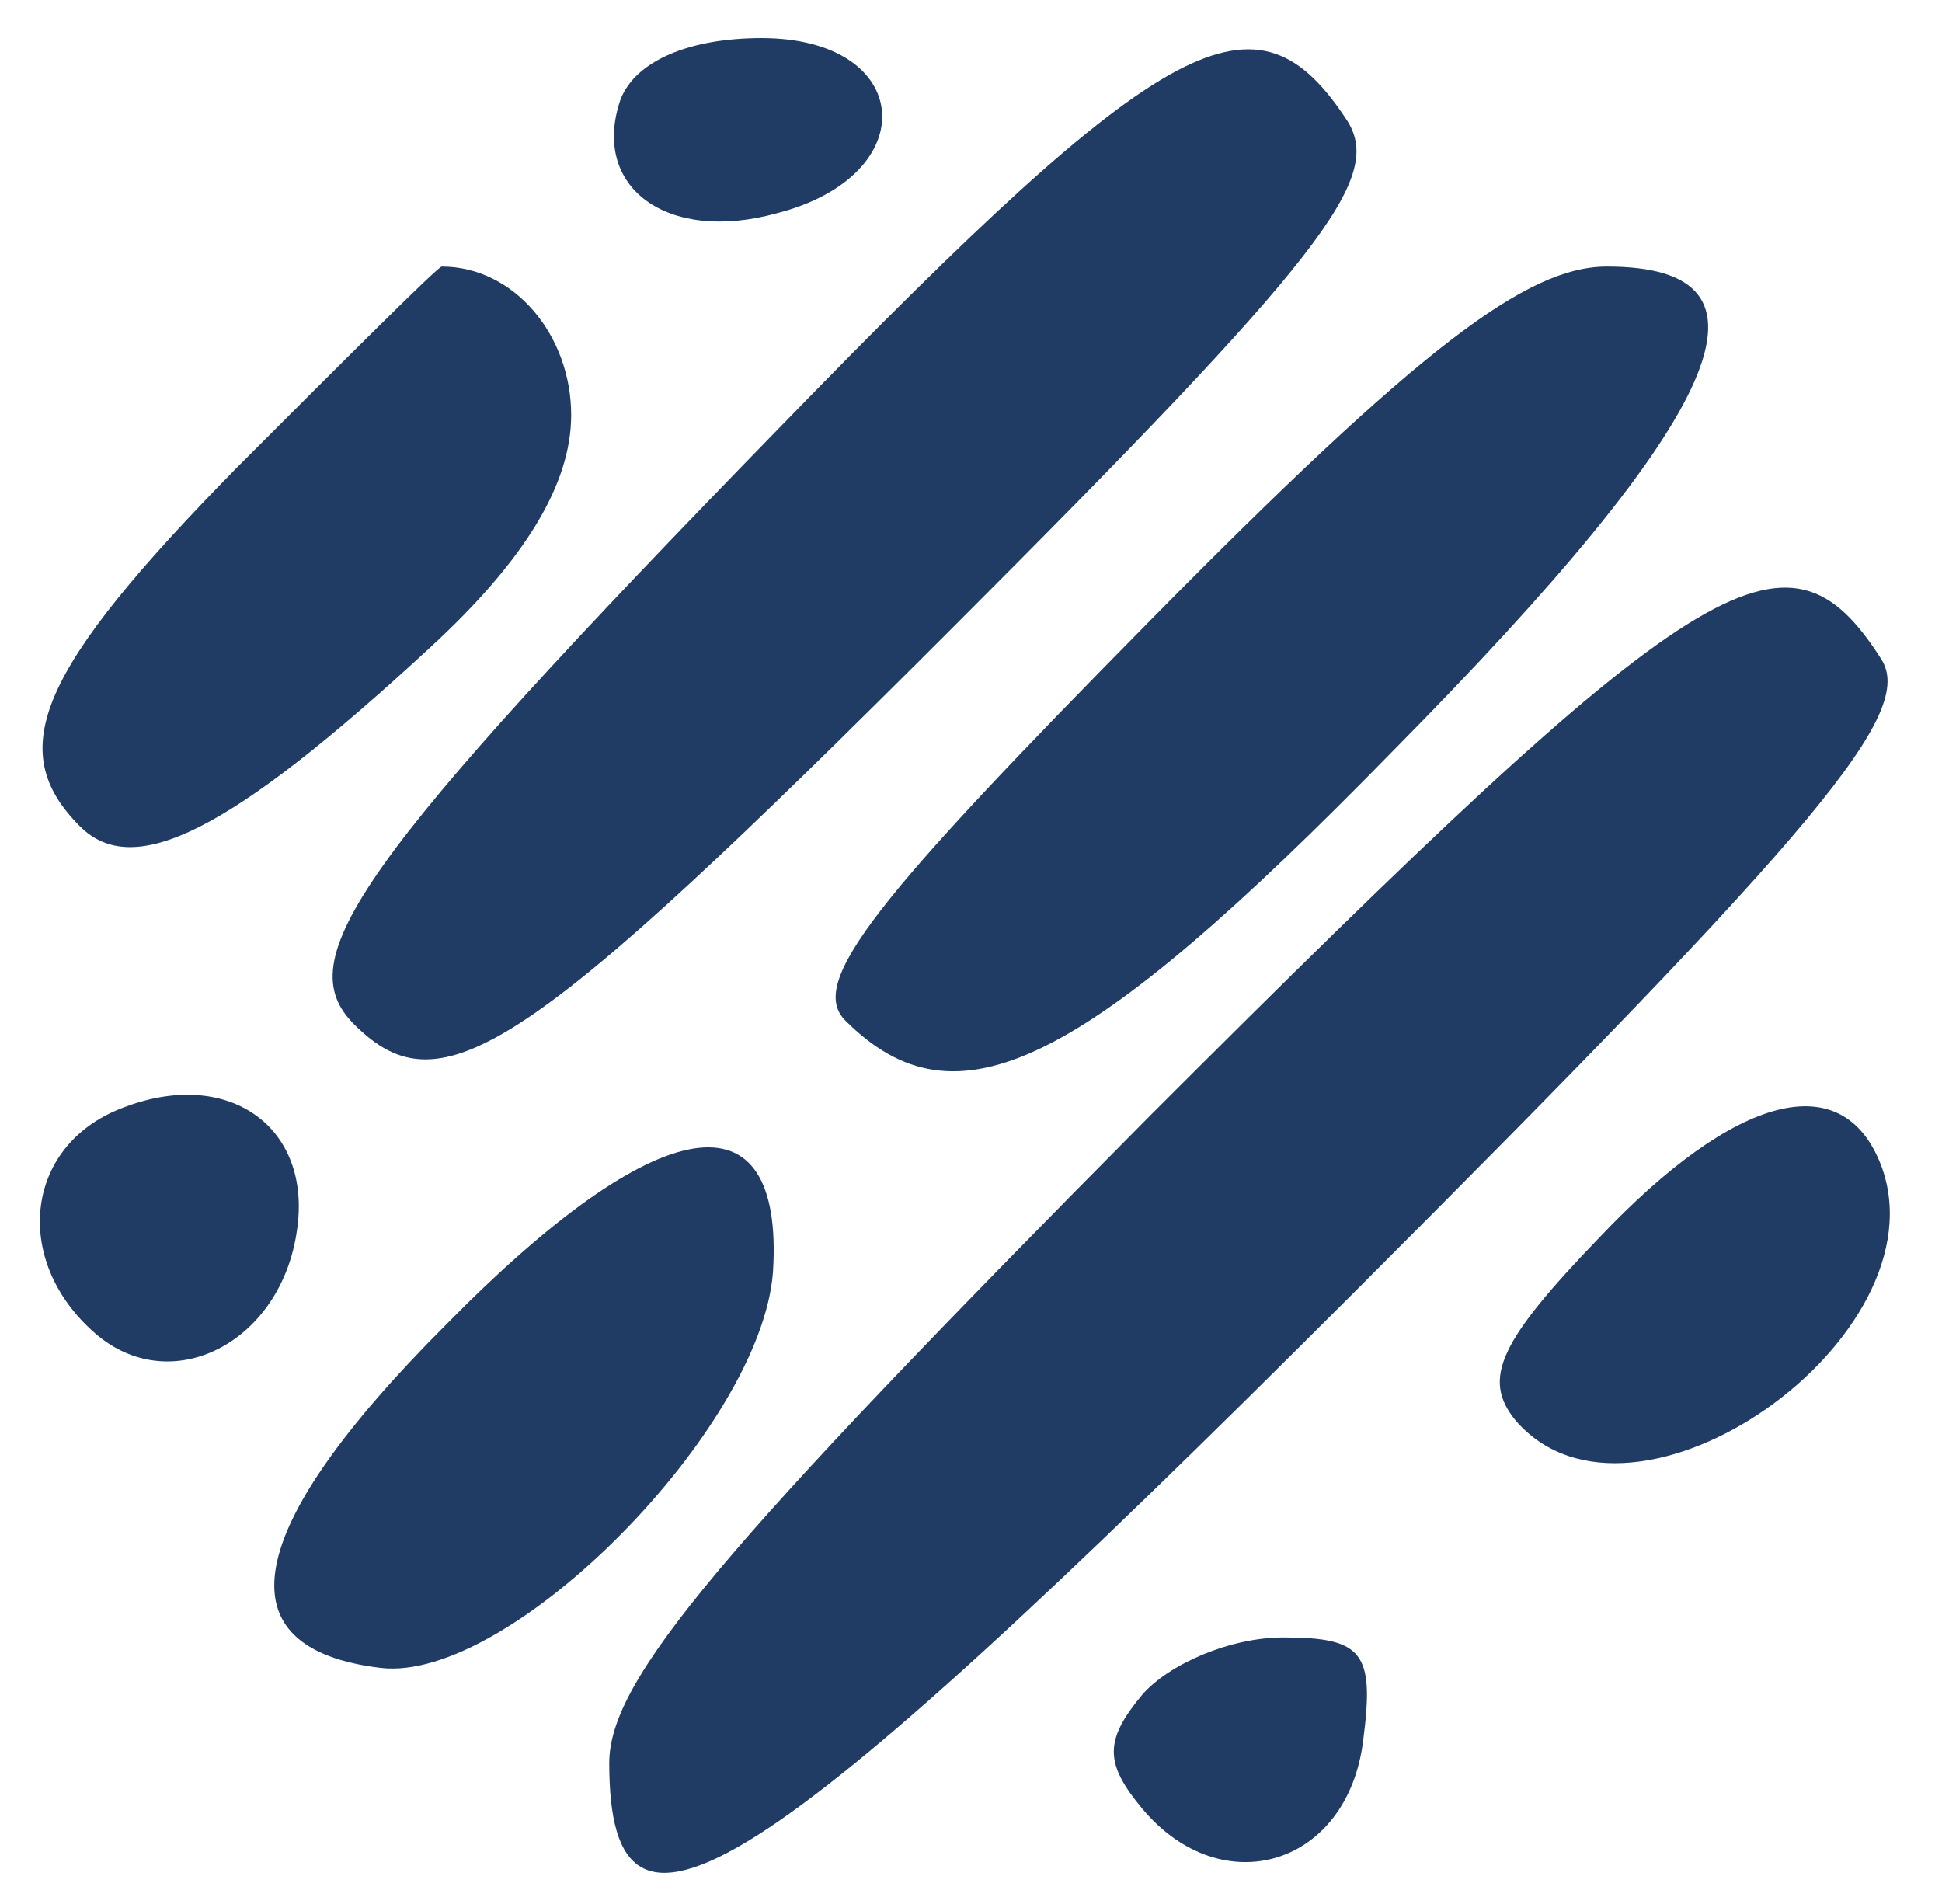
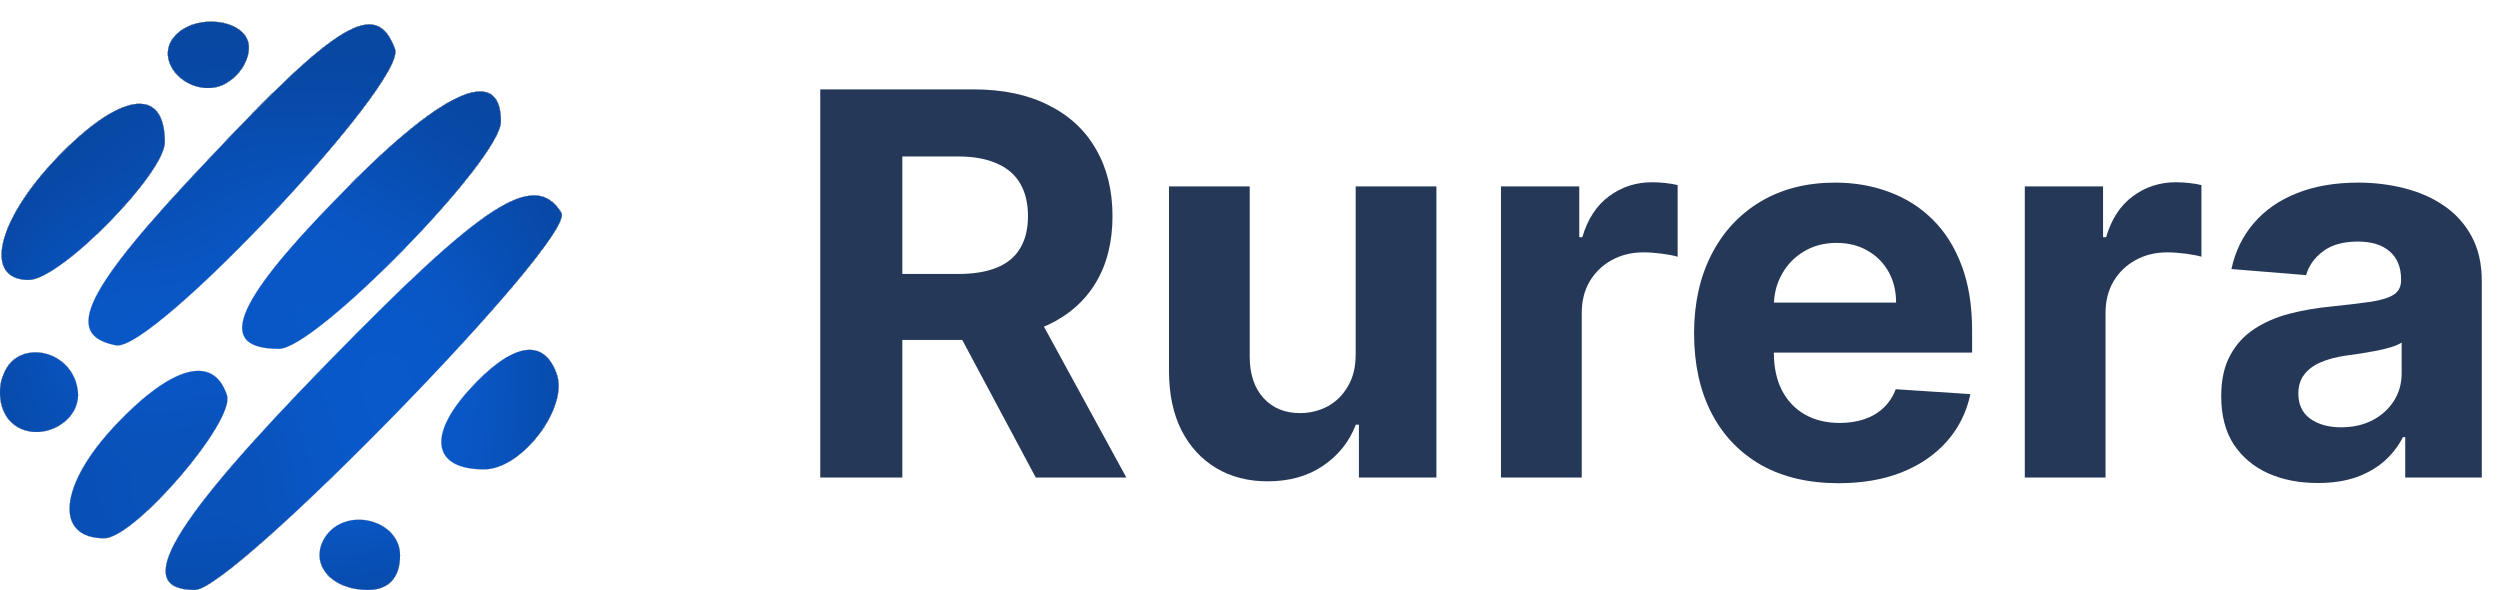
- <svg xmlns="http://www.w3.org/2000/svg" version="1.0" width="51pt" height="50pt" viewBox="0 0 51 50" preserveAspectRatio="xMidYMid meet">
-   <g transform="translate(0,50) scale(0.1,-0.1)" fill="#203c64" stroke="none">
-     <path d="M163 474 c-8 -23 12 -38 41 -30 39 10 36 46 -4 46 -19 0 -33 -6 -37 -16z" />
-     <path d="M205 388 c-112 -115 -129 -140 -112 -157 23 -23 45 -8 157 104 98 98 113 118 104 133 -24 37 -47 25 -149 -80z" />
-     <path d="M62 377 c-52 -53 -61 -74 -41 -94 14 -14 39 -2 92 47 25 23 37 43 37 61 0 21 -15 39 -34 39 -1 0 -25 -24 -54 -53z" />
-     <path d="M302 337 c-72 -73 -90 -95 -80 -105 29 -29 62 -13 144 71 88 89 104 127 56 127 -21 0 -49 -21 -120 -93z" />
-     <path d="M302 207 c-113 -114 -142 -148 -142 -170 0 -58 38 -34 195 123 124 124 148 153 139 167 -25 39 -47 25 -192 -120z" />
-     <path d="M32 209 c-26 -10 -29 -41 -6 -60 20 -16 48 -1 52 28 4 27 -18 43 -46 32z" />
-     <path d="M420 175 c-26 -27 -31 -37 -22 -48 31 -36 113 22 96 67 -10 26 -38 19 -74 -19z" />
-     <path d="M117 152 c-54 -54 -59 -85 -17 -90 34 -4 100 63 103 104 3 48 -30 43 -86 -14z" />
-     <path d="M300 55 c-10 -12 -10 -18 0 -30 21 -25 54 -15 58 18 3 23 0 27 -21 27 -14 0 -30 -7 -37 -15z" />
+ <svg xmlns="http://www.w3.org/2000/svg" width="89" height="21" viewBox="0 0 89 21" fill="none">
+   <g filter="url(#filter0_i_298_410)">
+     <path d="M6.106 1.443C5.568 2.363 6.824 3.466 7.901 3.037C8.439 2.792 8.858 2.24 8.858 1.689C8.858 0.646 6.764 0.401 6.106 1.443Z" fill="#0A5FD9" />
+     <path d="M7.422 5.673C2.995 10.332 2.218 11.926 4.132 12.294C5.448 12.539 14.48 2.914 14.061 1.75C13.403 -0.028 12.087 0.707 7.422 5.673Z" fill="#0A5FD9" />
+     <path d="M1.978 5.674C-0.115 7.881 -0.594 9.965 1.021 9.965C2.158 9.965 5.866 6.164 5.866 5.061C5.866 3.038 4.251 3.283 1.978 5.674Z" fill="#0A5FD9" />
+     <path d="M11.908 7.145C8.259 10.885 7.721 12.418 9.934 12.418C11.25 12.418 17.83 5.674 17.83 4.325C17.83 2.241 15.676 3.222 11.908 7.145Z" fill="#0A5FD9" />
+     <path d="M11.668 12.908C6.046 18.67 4.67 21 6.943 21C8.319 21 20.521 8.494 19.983 7.574C19.026 6.041 17.231 7.206 11.668 12.908Z" fill="#0A5FD9" />
+     <path d="M0.124 13.337C-0.115 13.889 0.005 14.624 0.364 14.992C1.261 15.912 2.996 15.053 2.756 13.827C2.517 12.417 0.603 12.049 0.124 13.337Z" fill="#0A5FD9" />
+     <path d="M16.693 13.889C15.198 15.544 15.437 16.709 17.232 16.709C18.607 16.709 20.282 14.441 19.803 13.276C19.325 11.989 18.189 12.234 16.693 13.889Z" fill="#0A5FD9" />
+     <path d="M4.132 15.114C2.098 17.26 1.919 19.161 3.713 19.161C4.79 19.161 8.378 14.992 8.079 14.072C7.601 12.601 6.106 13.03 4.132 15.114Z" fill="#0A5FD9" />
+     <path d="M11.549 19.161C11.011 20.08 11.788 21 13.104 21C13.822 21 14.241 20.571 14.241 19.774C14.241 18.486 12.267 17.996 11.549 19.161Z" fill="#0A5FD9" />
  </g>
+   <path d="M29.201 17V3.182H34.653C35.696 3.182 36.587 3.368 37.325 3.742C38.067 4.111 38.632 4.635 39.018 5.314C39.41 5.988 39.605 6.782 39.605 7.695C39.605 8.613 39.407 9.403 39.011 10.064C38.616 10.72 38.042 11.224 37.291 11.575C36.544 11.926 35.64 12.101 34.579 12.101H30.928V9.753H34.106C34.664 9.753 35.127 9.677 35.496 9.524C35.865 9.371 36.139 9.142 36.319 8.836C36.504 8.53 36.596 8.15 36.596 7.695C36.596 7.237 36.504 6.85 36.319 6.535C36.139 6.22 35.863 5.982 35.489 5.82C35.121 5.653 34.655 5.57 34.093 5.57H32.123V17H29.201ZM36.663 10.711L40.098 17H36.873L33.513 10.711H36.663Z" fill="#253858" />
+   <path d="M48.262 12.587V6.636H51.136V17H48.377V15.117H48.269C48.035 15.725 47.646 16.213 47.101 16.581C46.562 16.95 45.903 17.135 45.124 17.135C44.432 17.135 43.822 16.977 43.296 16.663C42.77 16.348 42.358 15.9 42.061 15.32C41.769 14.739 41.62 14.045 41.616 13.235V6.636H44.49V12.722C44.495 13.334 44.659 13.817 44.983 14.173C45.307 14.528 45.741 14.706 46.285 14.706C46.631 14.706 46.955 14.627 47.257 14.47C47.558 14.308 47.801 14.069 47.985 13.754C48.174 13.44 48.266 13.05 48.262 12.587Z" fill="#253858" />
+   <path d="M53.435 17V6.636H56.222V8.444H56.33C56.519 7.801 56.836 7.315 57.281 6.987C57.727 6.654 58.239 6.488 58.819 6.488C58.964 6.488 59.119 6.497 59.285 6.515C59.452 6.533 59.598 6.557 59.724 6.589V9.139C59.589 9.099 59.402 9.063 59.164 9.031C58.925 9 58.707 8.984 58.509 8.984C58.086 8.984 57.709 9.076 57.376 9.261C57.047 9.441 56.786 9.693 56.593 10.017C56.404 10.34 56.31 10.714 56.31 11.136V17H53.435Z" fill="#253858" />
+   <path d="M65.45 17.202C64.384 17.202 63.467 16.986 62.697 16.555C61.933 16.118 61.343 15.502 60.93 14.706C60.516 13.905 60.309 12.958 60.309 11.865C60.309 10.799 60.516 9.864 60.93 9.058C61.343 8.253 61.926 7.626 62.677 7.176C63.433 6.726 64.319 6.501 65.336 6.501C66.019 6.501 66.656 6.611 67.245 6.832C67.839 7.048 68.356 7.374 68.797 7.81C69.242 8.247 69.588 8.795 69.836 9.457C70.083 10.113 70.207 10.882 70.207 11.764V12.553H61.456V10.772H67.501C67.501 10.358 67.412 9.992 67.231 9.672C67.052 9.353 66.802 9.103 66.483 8.923C66.168 8.739 65.801 8.647 65.383 8.647C64.947 8.647 64.56 8.748 64.222 8.95C63.889 9.148 63.629 9.416 63.44 9.753C63.251 10.086 63.154 10.457 63.15 10.867V12.56C63.15 13.073 63.244 13.516 63.433 13.889C63.626 14.263 63.898 14.551 64.249 14.753C64.6 14.955 65.016 15.057 65.498 15.057C65.817 15.057 66.109 15.012 66.375 14.922C66.64 14.832 66.867 14.697 67.056 14.517C67.245 14.337 67.389 14.117 67.488 13.856L70.146 14.031C70.011 14.67 69.735 15.228 69.316 15.704C68.903 16.177 68.367 16.546 67.711 16.811C67.058 17.072 66.305 17.202 65.45 17.202Z" fill="#253858" />
+   <path d="M72.083 17V6.636H74.869V8.444H74.977C75.166 7.801 75.483 7.315 75.929 6.987C76.374 6.654 76.887 6.488 77.467 6.488C77.611 6.488 77.766 6.497 77.933 6.515C78.099 6.533 78.245 6.557 78.371 6.589V9.139C78.236 9.099 78.049 9.063 77.811 9.031C77.573 9 77.355 8.984 77.157 8.984C76.734 8.984 76.356 9.076 76.023 9.261C75.695 9.441 75.434 9.693 75.24 10.017C75.052 10.34 74.957 10.714 74.957 11.136V17H72.083Z" fill="#253858" />
+   <path d="M82.516 17.195C81.854 17.195 81.265 17.081 80.748 16.851C80.231 16.617 79.821 16.273 79.52 15.819C79.223 15.36 79.075 14.789 79.075 14.105C79.075 13.53 79.18 13.046 79.392 12.655C79.603 12.263 79.891 11.948 80.255 11.71C80.62 11.472 81.033 11.292 81.497 11.17C81.965 11.049 82.455 10.963 82.968 10.914C83.57 10.851 84.056 10.792 84.425 10.739C84.794 10.68 85.061 10.595 85.228 10.482C85.394 10.37 85.478 10.203 85.478 9.983V9.942C85.478 9.515 85.343 9.184 85.073 8.95C84.807 8.717 84.43 8.6 83.939 8.6C83.422 8.6 83.01 8.714 82.704 8.944C82.399 9.169 82.196 9.452 82.097 9.794L79.439 9.578C79.574 8.948 79.839 8.404 80.235 7.945C80.631 7.482 81.141 7.126 81.767 6.879C82.396 6.627 83.125 6.501 83.953 6.501C84.528 6.501 85.079 6.569 85.606 6.704C86.136 6.839 86.607 7.048 87.016 7.331C87.43 7.615 87.756 7.979 87.994 8.424C88.233 8.865 88.352 9.394 88.352 10.01V17H85.626V15.563H85.545C85.379 15.886 85.156 16.172 84.877 16.42C84.598 16.663 84.263 16.854 83.872 16.993C83.48 17.128 83.028 17.195 82.516 17.195ZM83.339 15.212C83.761 15.212 84.135 15.129 84.459 14.962C84.783 14.791 85.037 14.562 85.221 14.274C85.406 13.986 85.498 13.66 85.498 13.296V12.196C85.408 12.254 85.284 12.308 85.127 12.358C84.974 12.403 84.801 12.445 84.607 12.486C84.414 12.522 84.22 12.556 84.027 12.587C83.834 12.614 83.658 12.639 83.501 12.661C83.163 12.711 82.869 12.79 82.617 12.898C82.365 13.005 82.169 13.152 82.03 13.336C81.89 13.516 81.821 13.741 81.821 14.011C81.821 14.402 81.962 14.701 82.246 14.908C82.534 15.111 82.898 15.212 83.339 15.212Z" fill="#253858" />
+   <defs>
+     <filter id="filter0_i_298_410" x="0" y="0.773" width="20" height="24.227" filterUnits="userSpaceOnUse" color-interpolation-filters="sRGB">
+       <feFlood flood-opacity="0" result="BackgroundImageFix" />
+       <feBlend mode="normal" in="SourceGraphic" in2="BackgroundImageFix" result="shape" />
+       <feColorMatrix in="SourceAlpha" type="matrix" values="0 0 0 0 0 0 0 0 0 0 0 0 0 0 0 0 0 0 127 0" result="hardAlpha" />
+       <feOffset dy="4" />
+       <feGaussianBlur stdDeviation="2" />
+       <feComposite in2="hardAlpha" operator="arithmetic" k2="-1" k3="1" />
+       <feColorMatrix type="matrix" values="0 0 0 0 0 0 0 0 0 0 0 0 0 0 0 0 0 0 0.25 0" />
+       <feBlend mode="normal" in2="shape" result="effect1_innerShadow_298_410" />
+     </filter>
+   </defs>
</svg>
